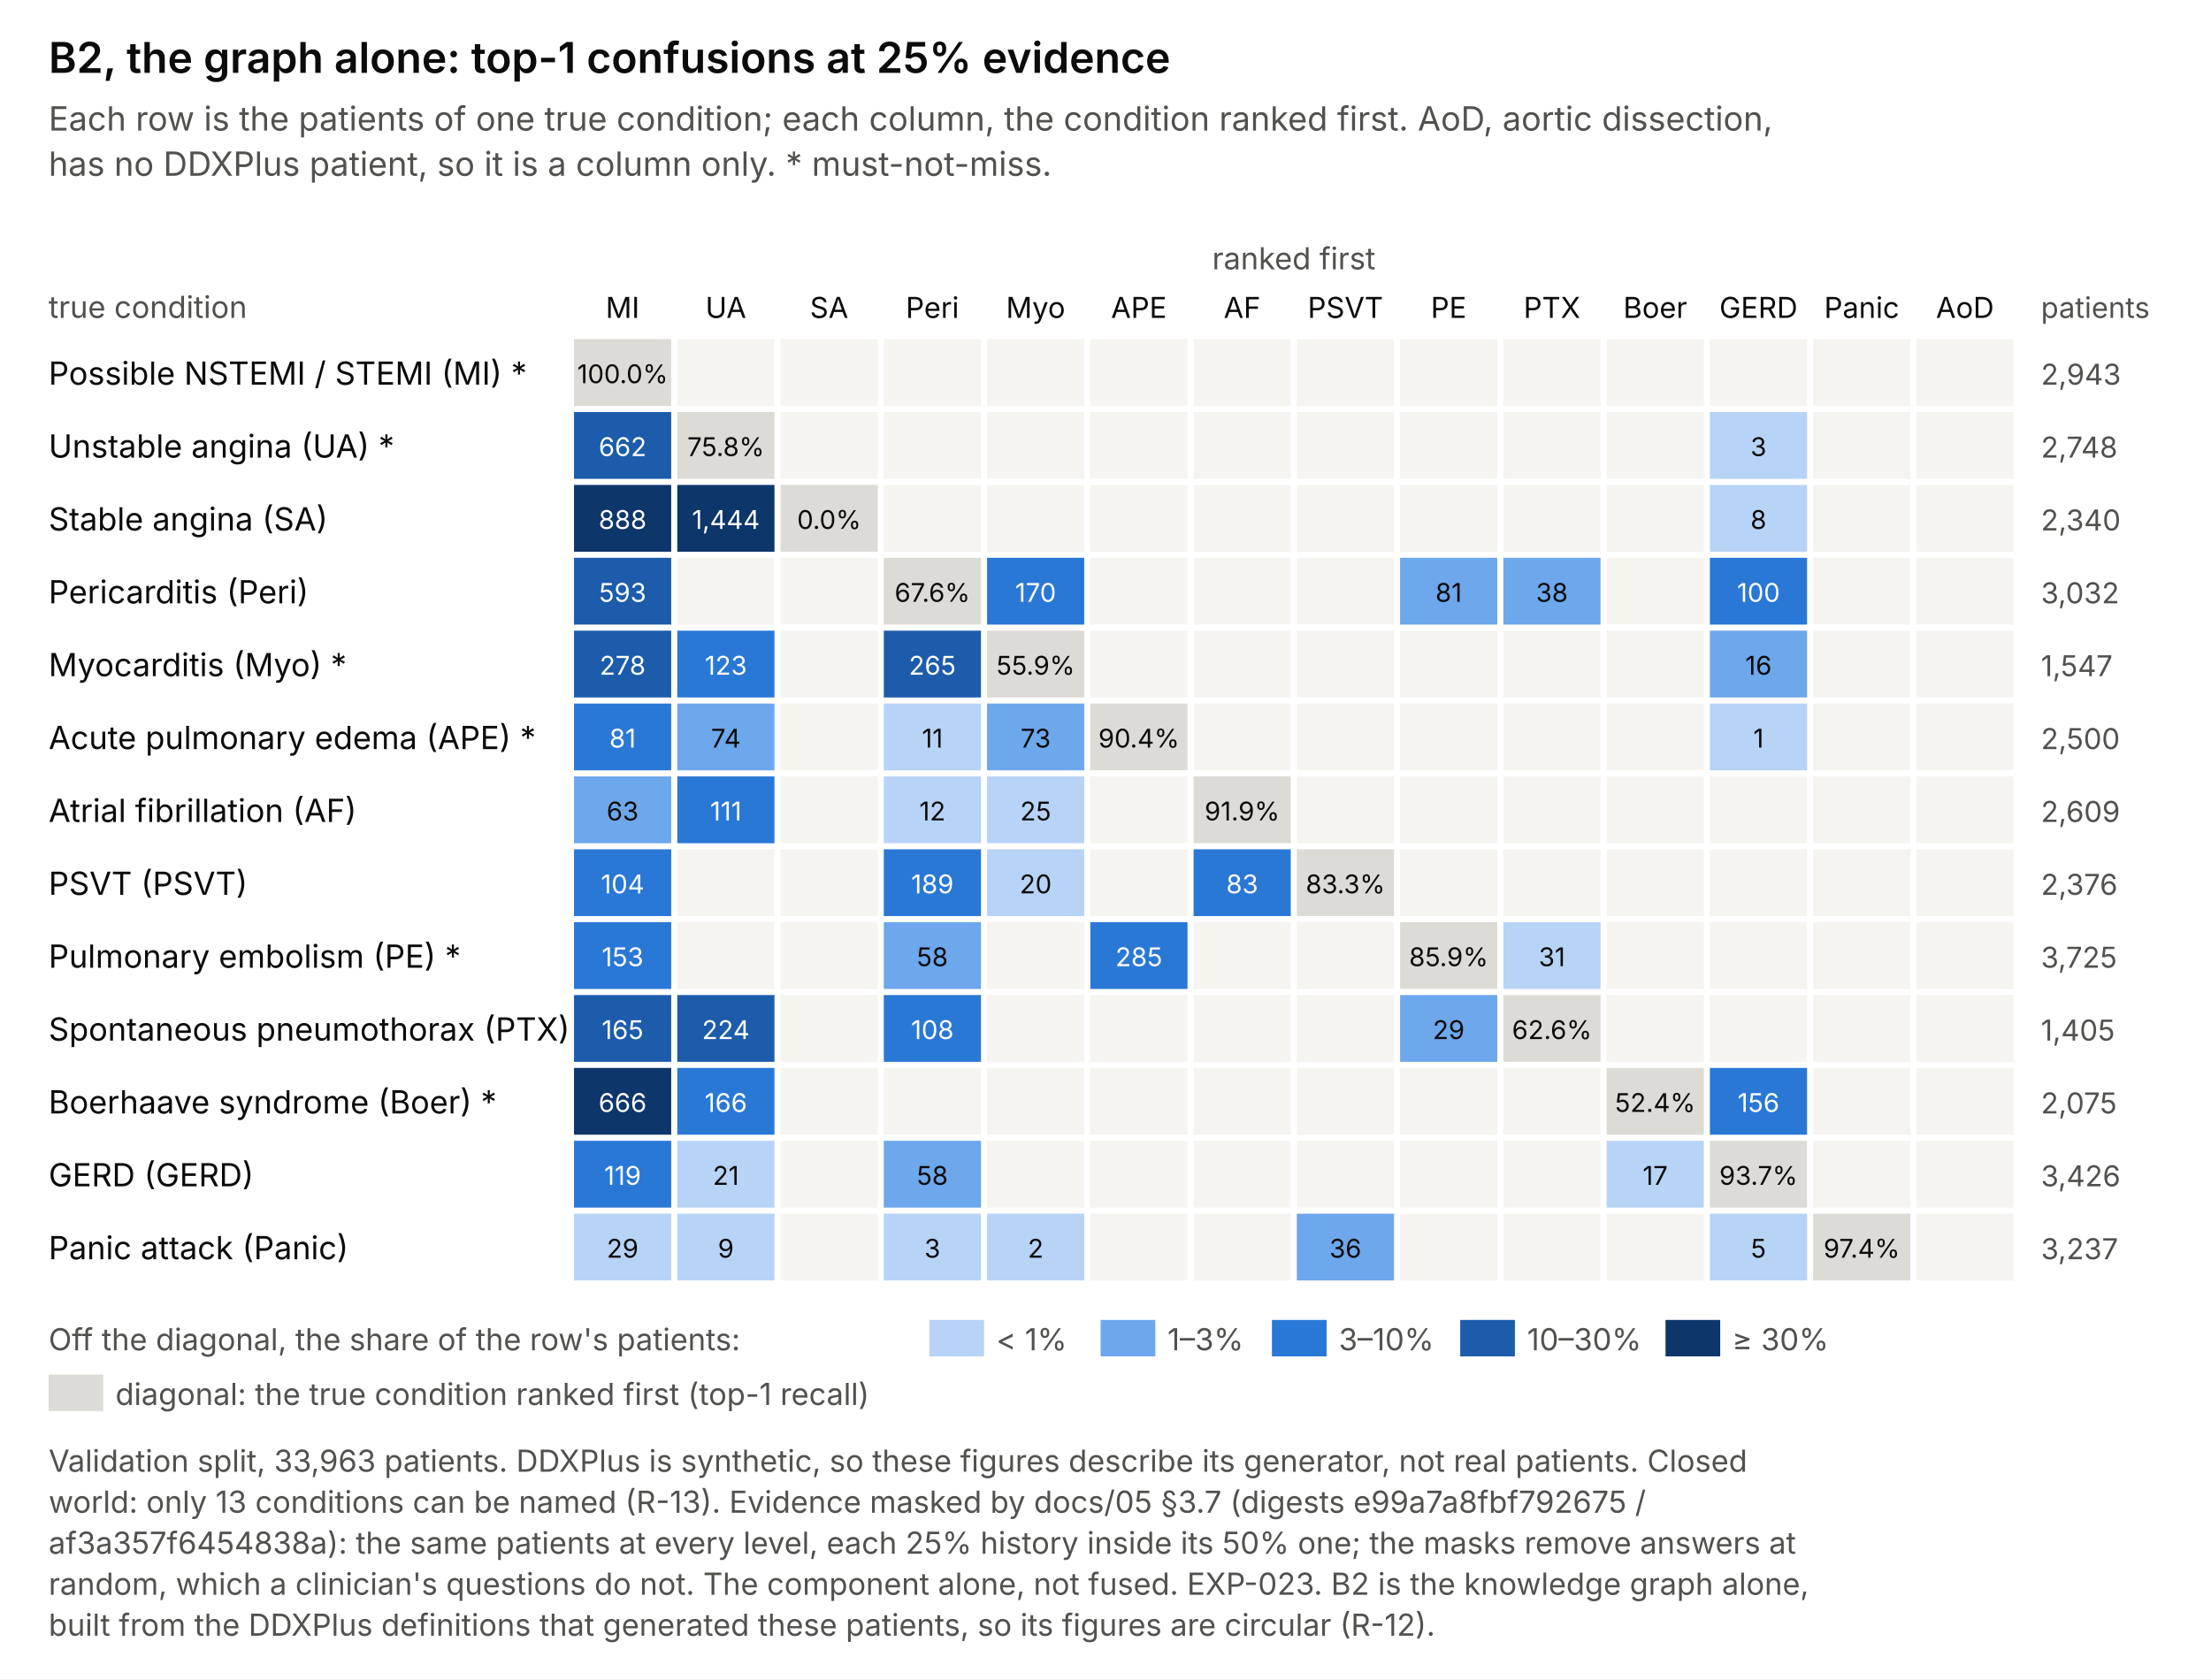
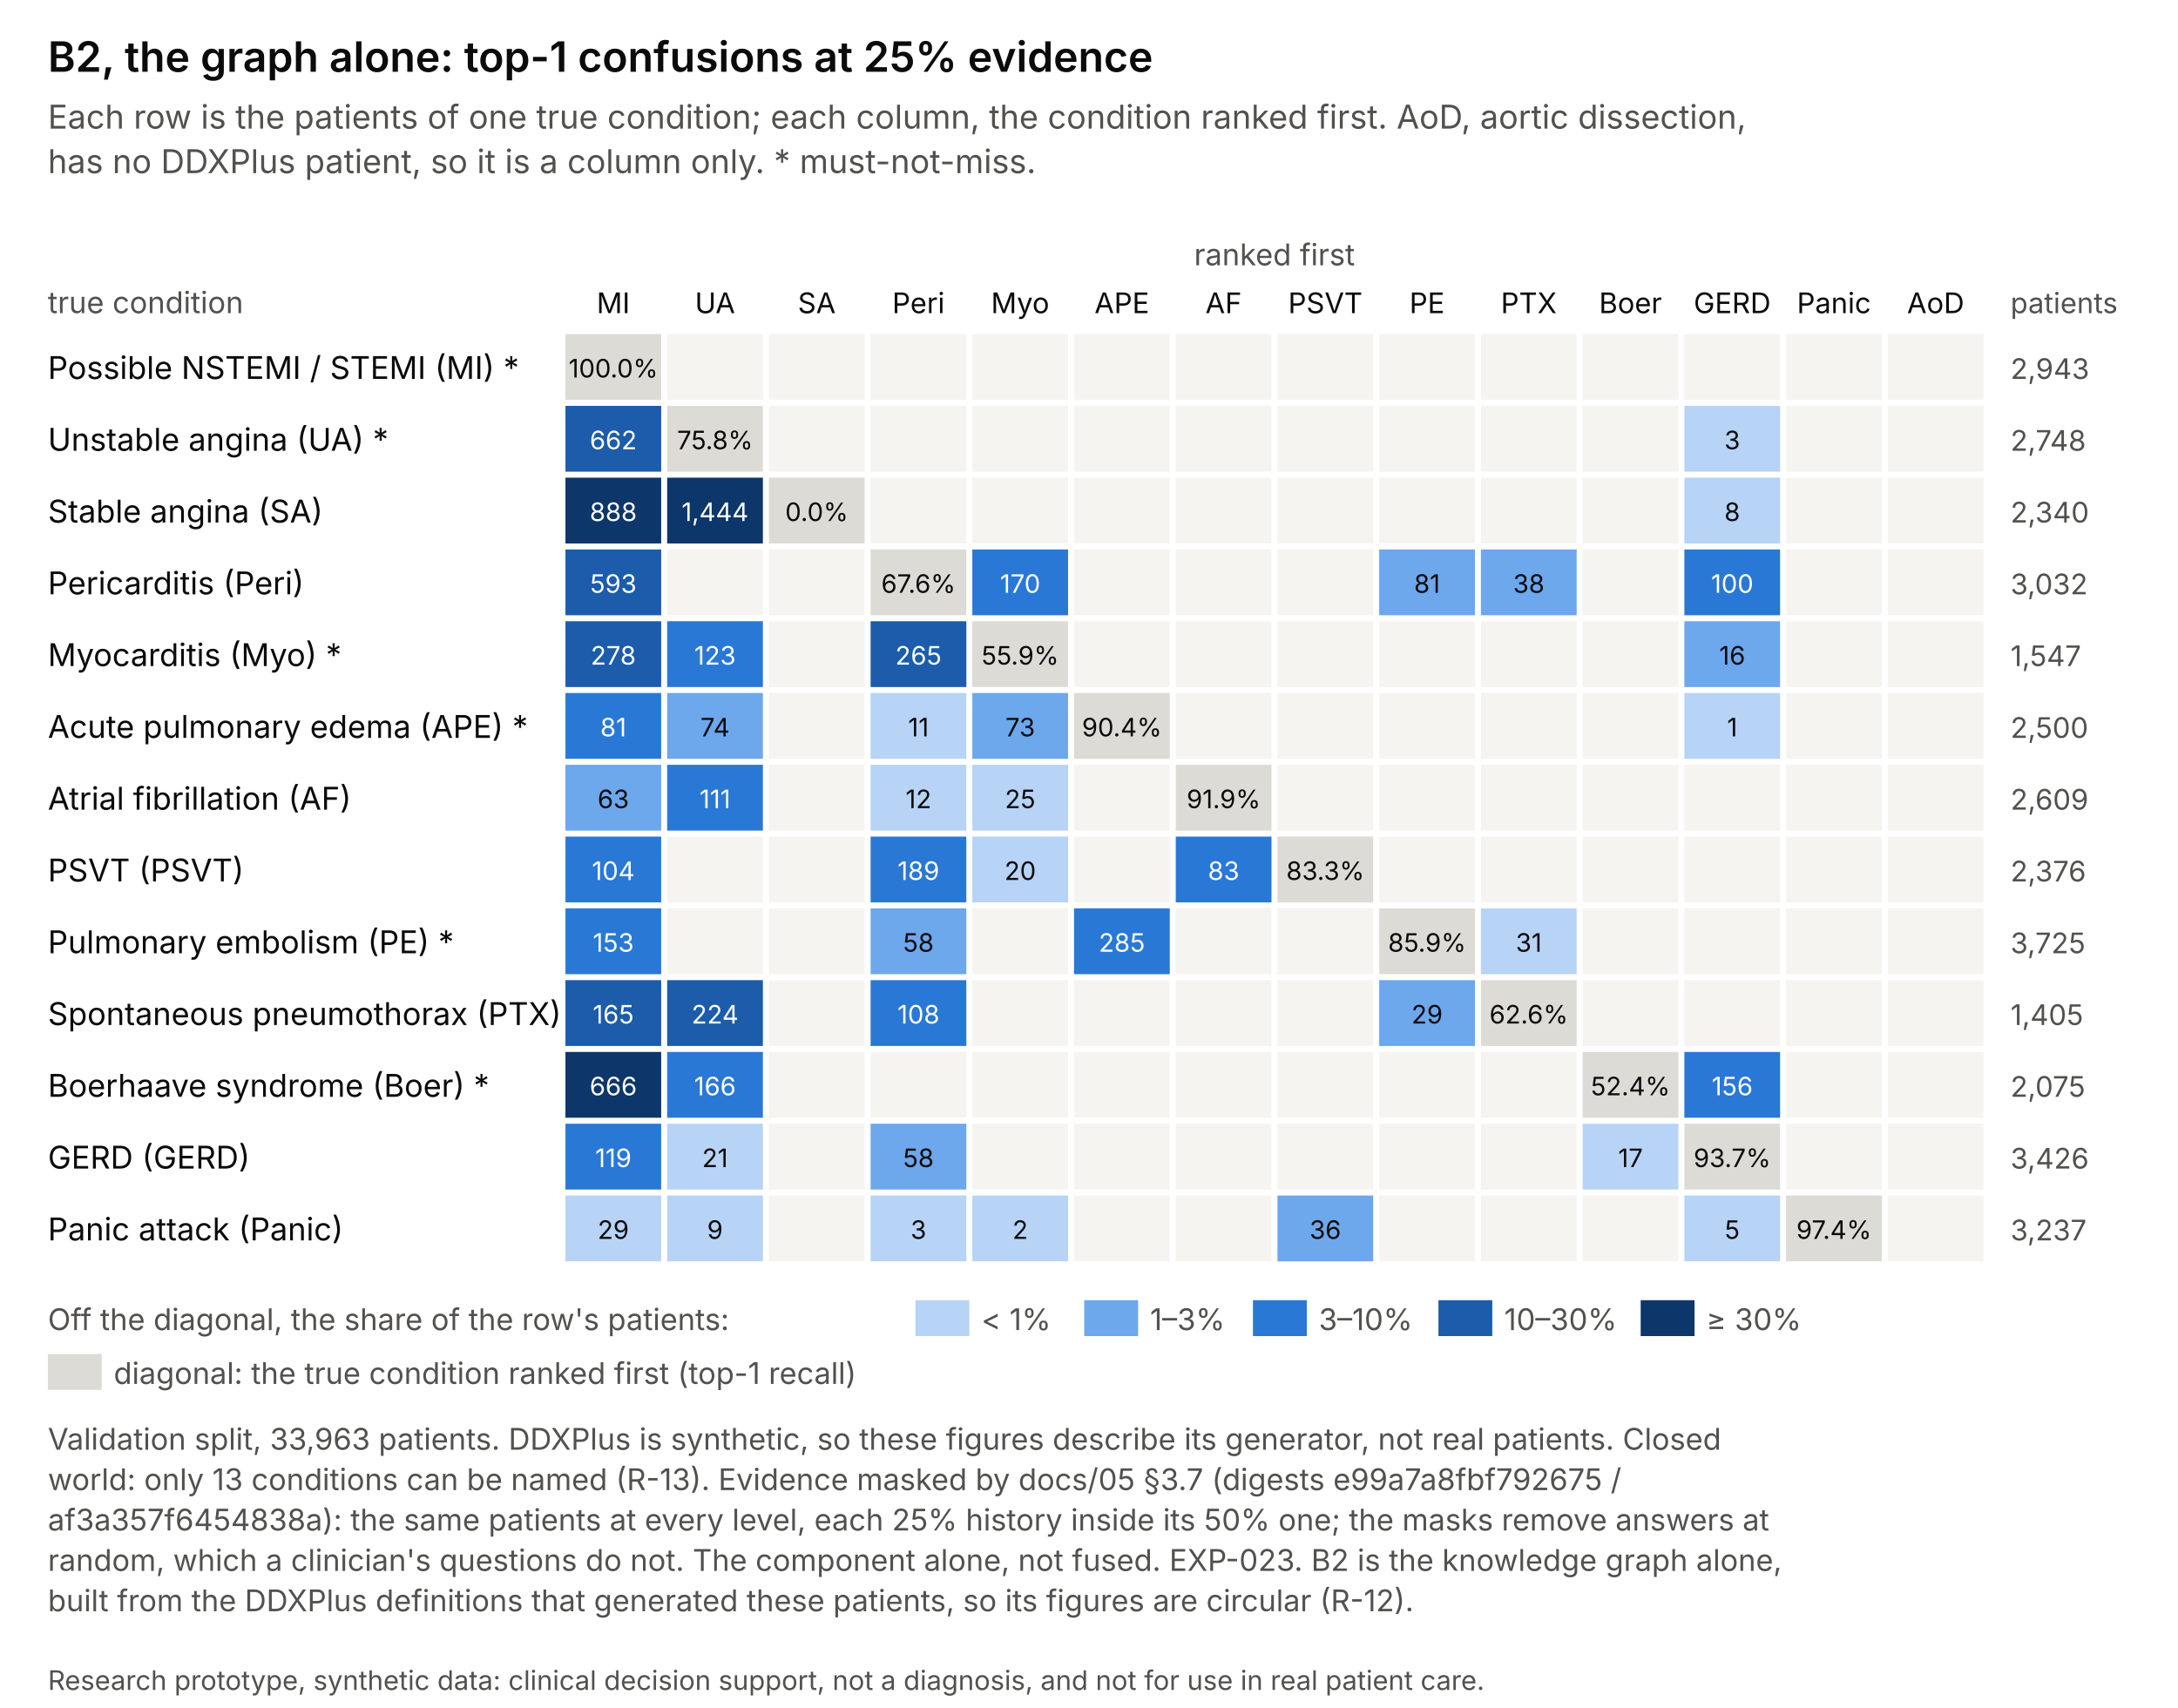
- <svg xmlns="http://www.w3.org/2000/svg" width="728" height="553" viewBox="0 0 728 553" role="img" aria-labelledby="t d" font-family="system-ui, -apple-system, 'Segoe UI', sans-serif">
+ <svg xmlns="http://www.w3.org/2000/svg" width="728" height="571" viewBox="0 0 728 571" role="img" aria-labelledby="t d" font-family="system-ui, -apple-system, 'Segoe UI', sans-serif">
  <rect width="100%" height="100%" fill="#ffffff" />
  <text x="16" y="24" font-size="14" fill="#0b0b0b" font-weight="600">B2, the graph alone: top-1 confusions at 25% evidence</text>
  <text x="16" y="43" font-size="11" fill="#52514e">Each row is the patients of one true condition; each column, the condition ranked first. AoD, aortic dissection,</text>
  <text x="16" y="57.9" font-size="11" fill="#52514e">has no DDXPlus patient, so it is a column only. * must-not-miss.</text>
  <text x="426" y="88.7" font-size="10" fill="#52514e" text-anchor="middle">ranked first</text>
  <text x="205" y="104.7" font-size="9.5" fill="#0b0b0b" text-anchor="middle">MI</text>
  <text x="239" y="104.7" font-size="9.5" fill="#0b0b0b" text-anchor="middle">UA</text>
  <text x="273" y="104.7" font-size="9.5" fill="#0b0b0b" text-anchor="middle">SA</text>
  <text x="307" y="104.7" font-size="9.5" fill="#0b0b0b" text-anchor="middle">Peri</text>
  <text x="341" y="104.7" font-size="9.5" fill="#0b0b0b" text-anchor="middle">Myo</text>
  <text x="375" y="104.7" font-size="9.5" fill="#0b0b0b" text-anchor="middle">APE</text>
  <text x="409" y="104.7" font-size="9.5" fill="#0b0b0b" text-anchor="middle">AF</text>
  <text x="443" y="104.7" font-size="9.5" fill="#0b0b0b" text-anchor="middle">PSVT</text>
  <text x="477" y="104.7" font-size="9.5" fill="#0b0b0b" text-anchor="middle">PE</text>
  <text x="511" y="104.7" font-size="9.5" fill="#0b0b0b" text-anchor="middle">PTX</text>
  <text x="545" y="104.7" font-size="9.5" fill="#0b0b0b" text-anchor="middle">Boer</text>
  <text x="579" y="104.7" font-size="9.5" fill="#0b0b0b" text-anchor="middle">GERD</text>
  <text x="613" y="104.7" font-size="9.5" fill="#0b0b0b" text-anchor="middle">Panic</text>
  <text x="647" y="104.7" font-size="9.5" fill="#0b0b0b" text-anchor="middle">AoD</text>
  <text x="672" y="104.7" font-size="9.5" fill="#52514e">patients</text>
  <text x="16" y="104.7" font-size="10" fill="#52514e">true condition</text>
  <text x="16" y="126.7" font-size="10.5" fill="#0b0b0b">Possible NSTEMI / STEMI (MI) *</text>
  <text x="672" y="126.7" font-size="9.5" fill="#52514e">2,943</text>
  <rect x="189" y="111.7" width="32" height="22" fill="#dcdbd5" class="cell" data-r="0" data-c="0" />
  <text x="205" y="126.2" font-size="8.5" fill="#0b0b0b" text-anchor="middle">100.0%</text>
  <rect x="223" y="111.7" width="32" height="22" fill="#f5f4f1" class="cell" data-r="0" data-c="1" />
  <rect x="257" y="111.7" width="32" height="22" fill="#f5f4f1" class="cell" data-r="0" data-c="2" />
  <rect x="291" y="111.7" width="32" height="22" fill="#f5f4f1" class="cell" data-r="0" data-c="3" />
  <rect x="325" y="111.7" width="32" height="22" fill="#f5f4f1" class="cell" data-r="0" data-c="4" />
  <rect x="359" y="111.7" width="32" height="22" fill="#f5f4f1" class="cell" data-r="0" data-c="5" />
  <rect x="393" y="111.7" width="32" height="22" fill="#f5f4f1" class="cell" data-r="0" data-c="6" />
  <rect x="427" y="111.7" width="32" height="22" fill="#f5f4f1" class="cell" data-r="0" data-c="7" />
  <rect x="461" y="111.7" width="32" height="22" fill="#f5f4f1" class="cell" data-r="0" data-c="8" />
  <rect x="495" y="111.7" width="32" height="22" fill="#f5f4f1" class="cell" data-r="0" data-c="9" />
  <rect x="529" y="111.7" width="32" height="22" fill="#f5f4f1" class="cell" data-r="0" data-c="10" />
  <rect x="563" y="111.7" width="32" height="22" fill="#f5f4f1" class="cell" data-r="0" data-c="11" />
  <rect x="597" y="111.7" width="32" height="22" fill="#f5f4f1" class="cell" data-r="0" data-c="12" />
  <rect x="631" y="111.7" width="32" height="22" fill="#f5f4f1" class="cell" data-r="0" data-c="13" />
  <text x="16" y="150.7" font-size="10.5" fill="#0b0b0b">Unstable angina (UA) *</text>
  <text x="672" y="150.7" font-size="9.5" fill="#52514e">2,748</text>
  <rect x="189" y="135.7" width="32" height="22" fill="#1c5cab" class="cell" data-r="1" data-c="0" />
  <text x="205" y="150.2" font-size="8.5" fill="#ffffff" text-anchor="middle">662</text>
  <rect x="223" y="135.7" width="32" height="22" fill="#dcdbd5" class="cell" data-r="1" data-c="1" />
  <text x="239" y="150.2" font-size="8.5" fill="#0b0b0b" text-anchor="middle">75.8%</text>
  <rect x="257" y="135.7" width="32" height="22" fill="#f5f4f1" class="cell" data-r="1" data-c="2" />
  <rect x="291" y="135.7" width="32" height="22" fill="#f5f4f1" class="cell" data-r="1" data-c="3" />
  <rect x="325" y="135.7" width="32" height="22" fill="#f5f4f1" class="cell" data-r="1" data-c="4" />
  <rect x="359" y="135.7" width="32" height="22" fill="#f5f4f1" class="cell" data-r="1" data-c="5" />
  <rect x="393" y="135.7" width="32" height="22" fill="#f5f4f1" class="cell" data-r="1" data-c="6" />
  <rect x="427" y="135.7" width="32" height="22" fill="#f5f4f1" class="cell" data-r="1" data-c="7" />
  <rect x="461" y="135.7" width="32" height="22" fill="#f5f4f1" class="cell" data-r="1" data-c="8" />
  <rect x="495" y="135.7" width="32" height="22" fill="#f5f4f1" class="cell" data-r="1" data-c="9" />
  <rect x="529" y="135.7" width="32" height="22" fill="#f5f4f1" class="cell" data-r="1" data-c="10" />
  <rect x="563" y="135.7" width="32" height="22" fill="#b7d3f6" class="cell" data-r="1" data-c="11" />
  <text x="579" y="150.2" font-size="8.5" fill="#0b0b0b" text-anchor="middle">3</text>
  <rect x="597" y="135.7" width="32" height="22" fill="#f5f4f1" class="cell" data-r="1" data-c="12" />
  <rect x="631" y="135.7" width="32" height="22" fill="#f5f4f1" class="cell" data-r="1" data-c="13" />
  <text x="16" y="174.7" font-size="10.5" fill="#0b0b0b">Stable angina (SA)</text>
  <text x="672" y="174.7" font-size="9.5" fill="#52514e">2,340</text>
  <rect x="189" y="159.7" width="32" height="22" fill="#0d366b" class="cell" data-r="2" data-c="0" />
  <text x="205" y="174.2" font-size="8.5" fill="#ffffff" text-anchor="middle">888</text>
  <rect x="223" y="159.7" width="32" height="22" fill="#0d366b" class="cell" data-r="2" data-c="1" />
  <text x="239" y="174.2" font-size="8.5" fill="#ffffff" text-anchor="middle">1,444</text>
  <rect x="257" y="159.7" width="32" height="22" fill="#dcdbd5" class="cell" data-r="2" data-c="2" />
  <text x="273" y="174.2" font-size="8.5" fill="#0b0b0b" text-anchor="middle">0.0%</text>
  <rect x="291" y="159.7" width="32" height="22" fill="#f5f4f1" class="cell" data-r="2" data-c="3" />
  <rect x="325" y="159.7" width="32" height="22" fill="#f5f4f1" class="cell" data-r="2" data-c="4" />
  <rect x="359" y="159.7" width="32" height="22" fill="#f5f4f1" class="cell" data-r="2" data-c="5" />
  <rect x="393" y="159.7" width="32" height="22" fill="#f5f4f1" class="cell" data-r="2" data-c="6" />
  <rect x="427" y="159.7" width="32" height="22" fill="#f5f4f1" class="cell" data-r="2" data-c="7" />
  <rect x="461" y="159.7" width="32" height="22" fill="#f5f4f1" class="cell" data-r="2" data-c="8" />
  <rect x="495" y="159.7" width="32" height="22" fill="#f5f4f1" class="cell" data-r="2" data-c="9" />
  <rect x="529" y="159.7" width="32" height="22" fill="#f5f4f1" class="cell" data-r="2" data-c="10" />
  <rect x="563" y="159.7" width="32" height="22" fill="#b7d3f6" class="cell" data-r="2" data-c="11" />
  <text x="579" y="174.2" font-size="8.5" fill="#0b0b0b" text-anchor="middle">8</text>
  <rect x="597" y="159.7" width="32" height="22" fill="#f5f4f1" class="cell" data-r="2" data-c="12" />
  <rect x="631" y="159.7" width="32" height="22" fill="#f5f4f1" class="cell" data-r="2" data-c="13" />
  <text x="16" y="198.7" font-size="10.5" fill="#0b0b0b">Pericarditis (Peri)</text>
  <text x="672" y="198.7" font-size="9.5" fill="#52514e">3,032</text>
  <rect x="189" y="183.7" width="32" height="22" fill="#1c5cab" class="cell" data-r="3" data-c="0" />
  <text x="205" y="198.2" font-size="8.5" fill="#ffffff" text-anchor="middle">593</text>
  <rect x="223" y="183.7" width="32" height="22" fill="#f5f4f1" class="cell" data-r="3" data-c="1" />
  <rect x="257" y="183.7" width="32" height="22" fill="#f5f4f1" class="cell" data-r="3" data-c="2" />
  <rect x="291" y="183.7" width="32" height="22" fill="#dcdbd5" class="cell" data-r="3" data-c="3" />
  <text x="307" y="198.2" font-size="8.5" fill="#0b0b0b" text-anchor="middle">67.6%</text>
  <rect x="325" y="183.7" width="32" height="22" fill="#2a78d6" class="cell" data-r="3" data-c="4" />
  <text x="341" y="198.2" font-size="8.5" fill="#ffffff" text-anchor="middle">170</text>
  <rect x="359" y="183.7" width="32" height="22" fill="#f5f4f1" class="cell" data-r="3" data-c="5" />
  <rect x="393" y="183.7" width="32" height="22" fill="#f5f4f1" class="cell" data-r="3" data-c="6" />
  <rect x="427" y="183.7" width="32" height="22" fill="#f5f4f1" class="cell" data-r="3" data-c="7" />
  <rect x="461" y="183.7" width="32" height="22" fill="#6da7ec" class="cell" data-r="3" data-c="8" />
  <text x="477" y="198.2" font-size="8.5" fill="#0b0b0b" text-anchor="middle">81</text>
  <rect x="495" y="183.7" width="32" height="22" fill="#6da7ec" class="cell" data-r="3" data-c="9" />
  <text x="511" y="198.2" font-size="8.5" fill="#0b0b0b" text-anchor="middle">38</text>
  <rect x="529" y="183.7" width="32" height="22" fill="#f5f4f1" class="cell" data-r="3" data-c="10" />
  <rect x="563" y="183.7" width="32" height="22" fill="#2a78d6" class="cell" data-r="3" data-c="11" />
  <text x="579" y="198.2" font-size="8.5" fill="#ffffff" text-anchor="middle">100</text>
  <rect x="597" y="183.7" width="32" height="22" fill="#f5f4f1" class="cell" data-r="3" data-c="12" />
  <rect x="631" y="183.7" width="32" height="22" fill="#f5f4f1" class="cell" data-r="3" data-c="13" />
  <text x="16" y="222.7" font-size="10.5" fill="#0b0b0b">Myocarditis (Myo) *</text>
  <text x="672" y="222.7" font-size="9.5" fill="#52514e">1,547</text>
  <rect x="189" y="207.7" width="32" height="22" fill="#1c5cab" class="cell" data-r="4" data-c="0" />
  <text x="205" y="222.2" font-size="8.5" fill="#ffffff" text-anchor="middle">278</text>
  <rect x="223" y="207.7" width="32" height="22" fill="#2a78d6" class="cell" data-r="4" data-c="1" />
  <text x="239" y="222.2" font-size="8.5" fill="#ffffff" text-anchor="middle">123</text>
  <rect x="257" y="207.7" width="32" height="22" fill="#f5f4f1" class="cell" data-r="4" data-c="2" />
  <rect x="291" y="207.7" width="32" height="22" fill="#1c5cab" class="cell" data-r="4" data-c="3" />
  <text x="307" y="222.2" font-size="8.5" fill="#ffffff" text-anchor="middle">265</text>
  <rect x="325" y="207.7" width="32" height="22" fill="#dcdbd5" class="cell" data-r="4" data-c="4" />
  <text x="341" y="222.2" font-size="8.5" fill="#0b0b0b" text-anchor="middle">55.9%</text>
  <rect x="359" y="207.7" width="32" height="22" fill="#f5f4f1" class="cell" data-r="4" data-c="5" />
  <rect x="393" y="207.7" width="32" height="22" fill="#f5f4f1" class="cell" data-r="4" data-c="6" />
  <rect x="427" y="207.7" width="32" height="22" fill="#f5f4f1" class="cell" data-r="4" data-c="7" />
  <rect x="461" y="207.7" width="32" height="22" fill="#f5f4f1" class="cell" data-r="4" data-c="8" />
  <rect x="495" y="207.7" width="32" height="22" fill="#f5f4f1" class="cell" data-r="4" data-c="9" />
  <rect x="529" y="207.7" width="32" height="22" fill="#f5f4f1" class="cell" data-r="4" data-c="10" />
  <rect x="563" y="207.7" width="32" height="22" fill="#6da7ec" class="cell" data-r="4" data-c="11" />
  <text x="579" y="222.2" font-size="8.5" fill="#0b0b0b" text-anchor="middle">16</text>
  <rect x="597" y="207.7" width="32" height="22" fill="#f5f4f1" class="cell" data-r="4" data-c="12" />
  <rect x="631" y="207.7" width="32" height="22" fill="#f5f4f1" class="cell" data-r="4" data-c="13" />
  <text x="16" y="246.7" font-size="10.5" fill="#0b0b0b">Acute pulmonary edema (APE) *</text>
  <text x="672" y="246.7" font-size="9.5" fill="#52514e">2,500</text>
  <rect x="189" y="231.7" width="32" height="22" fill="#2a78d6" class="cell" data-r="5" data-c="0" />
  <text x="205" y="246.2" font-size="8.5" fill="#ffffff" text-anchor="middle">81</text>
  <rect x="223" y="231.7" width="32" height="22" fill="#6da7ec" class="cell" data-r="5" data-c="1" />
  <text x="239" y="246.2" font-size="8.5" fill="#0b0b0b" text-anchor="middle">74</text>
  <rect x="257" y="231.7" width="32" height="22" fill="#f5f4f1" class="cell" data-r="5" data-c="2" />
  <rect x="291" y="231.7" width="32" height="22" fill="#b7d3f6" class="cell" data-r="5" data-c="3" />
  <text x="307" y="246.2" font-size="8.5" fill="#0b0b0b" text-anchor="middle">11</text>
  <rect x="325" y="231.7" width="32" height="22" fill="#6da7ec" class="cell" data-r="5" data-c="4" />
  <text x="341" y="246.2" font-size="8.5" fill="#0b0b0b" text-anchor="middle">73</text>
  <rect x="359" y="231.7" width="32" height="22" fill="#dcdbd5" class="cell" data-r="5" data-c="5" />
  <text x="375" y="246.2" font-size="8.5" fill="#0b0b0b" text-anchor="middle">90.4%</text>
  <rect x="393" y="231.7" width="32" height="22" fill="#f5f4f1" class="cell" data-r="5" data-c="6" />
  <rect x="427" y="231.7" width="32" height="22" fill="#f5f4f1" class="cell" data-r="5" data-c="7" />
  <rect x="461" y="231.7" width="32" height="22" fill="#f5f4f1" class="cell" data-r="5" data-c="8" />
  <rect x="495" y="231.7" width="32" height="22" fill="#f5f4f1" class="cell" data-r="5" data-c="9" />
  <rect x="529" y="231.7" width="32" height="22" fill="#f5f4f1" class="cell" data-r="5" data-c="10" />
  <rect x="563" y="231.7" width="32" height="22" fill="#b7d3f6" class="cell" data-r="5" data-c="11" />
  <text x="579" y="246.2" font-size="8.5" fill="#0b0b0b" text-anchor="middle">1</text>
  <rect x="597" y="231.7" width="32" height="22" fill="#f5f4f1" class="cell" data-r="5" data-c="12" />
  <rect x="631" y="231.7" width="32" height="22" fill="#f5f4f1" class="cell" data-r="5" data-c="13" />
  <text x="16" y="270.7" font-size="10.5" fill="#0b0b0b">Atrial fibrillation (AF)</text>
  <text x="672" y="270.7" font-size="9.5" fill="#52514e">2,609</text>
  <rect x="189" y="255.7" width="32" height="22" fill="#6da7ec" class="cell" data-r="6" data-c="0" />
  <text x="205" y="270.2" font-size="8.5" fill="#0b0b0b" text-anchor="middle">63</text>
  <rect x="223" y="255.7" width="32" height="22" fill="#2a78d6" class="cell" data-r="6" data-c="1" />
  <text x="239" y="270.2" font-size="8.5" fill="#ffffff" text-anchor="middle">111</text>
  <rect x="257" y="255.7" width="32" height="22" fill="#f5f4f1" class="cell" data-r="6" data-c="2" />
  <rect x="291" y="255.7" width="32" height="22" fill="#b7d3f6" class="cell" data-r="6" data-c="3" />
  <text x="307" y="270.2" font-size="8.5" fill="#0b0b0b" text-anchor="middle">12</text>
  <rect x="325" y="255.7" width="32" height="22" fill="#b7d3f6" class="cell" data-r="6" data-c="4" />
  <text x="341" y="270.2" font-size="8.5" fill="#0b0b0b" text-anchor="middle">25</text>
  <rect x="359" y="255.7" width="32" height="22" fill="#f5f4f1" class="cell" data-r="6" data-c="5" />
  <rect x="393" y="255.7" width="32" height="22" fill="#dcdbd5" class="cell" data-r="6" data-c="6" />
  <text x="409" y="270.2" font-size="8.5" fill="#0b0b0b" text-anchor="middle">91.9%</text>
  <rect x="427" y="255.7" width="32" height="22" fill="#f5f4f1" class="cell" data-r="6" data-c="7" />
  <rect x="461" y="255.7" width="32" height="22" fill="#f5f4f1" class="cell" data-r="6" data-c="8" />
  <rect x="495" y="255.7" width="32" height="22" fill="#f5f4f1" class="cell" data-r="6" data-c="9" />
  <rect x="529" y="255.7" width="32" height="22" fill="#f5f4f1" class="cell" data-r="6" data-c="10" />
  <rect x="563" y="255.7" width="32" height="22" fill="#f5f4f1" class="cell" data-r="6" data-c="11" />
  <rect x="597" y="255.7" width="32" height="22" fill="#f5f4f1" class="cell" data-r="6" data-c="12" />
  <rect x="631" y="255.7" width="32" height="22" fill="#f5f4f1" class="cell" data-r="6" data-c="13" />
  <text x="16" y="294.7" font-size="10.5" fill="#0b0b0b">PSVT (PSVT)</text>
  <text x="672" y="294.7" font-size="9.5" fill="#52514e">2,376</text>
  <rect x="189" y="279.7" width="32" height="22" fill="#2a78d6" class="cell" data-r="7" data-c="0" />
  <text x="205" y="294.2" font-size="8.5" fill="#ffffff" text-anchor="middle">104</text>
  <rect x="223" y="279.7" width="32" height="22" fill="#f5f4f1" class="cell" data-r="7" data-c="1" />
  <rect x="257" y="279.7" width="32" height="22" fill="#f5f4f1" class="cell" data-r="7" data-c="2" />
  <rect x="291" y="279.7" width="32" height="22" fill="#2a78d6" class="cell" data-r="7" data-c="3" />
  <text x="307" y="294.2" font-size="8.5" fill="#ffffff" text-anchor="middle">189</text>
  <rect x="325" y="279.7" width="32" height="22" fill="#b7d3f6" class="cell" data-r="7" data-c="4" />
  <text x="341" y="294.2" font-size="8.5" fill="#0b0b0b" text-anchor="middle">20</text>
  <rect x="359" y="279.7" width="32" height="22" fill="#f5f4f1" class="cell" data-r="7" data-c="5" />
  <rect x="393" y="279.7" width="32" height="22" fill="#2a78d6" class="cell" data-r="7" data-c="6" />
  <text x="409" y="294.2" font-size="8.5" fill="#ffffff" text-anchor="middle">83</text>
  <rect x="427" y="279.7" width="32" height="22" fill="#dcdbd5" class="cell" data-r="7" data-c="7" />
  <text x="443" y="294.2" font-size="8.5" fill="#0b0b0b" text-anchor="middle">83.3%</text>
  <rect x="461" y="279.7" width="32" height="22" fill="#f5f4f1" class="cell" data-r="7" data-c="8" />
  <rect x="495" y="279.7" width="32" height="22" fill="#f5f4f1" class="cell" data-r="7" data-c="9" />
  <rect x="529" y="279.7" width="32" height="22" fill="#f5f4f1" class="cell" data-r="7" data-c="10" />
  <rect x="563" y="279.7" width="32" height="22" fill="#f5f4f1" class="cell" data-r="7" data-c="11" />
  <rect x="597" y="279.7" width="32" height="22" fill="#f5f4f1" class="cell" data-r="7" data-c="12" />
  <rect x="631" y="279.7" width="32" height="22" fill="#f5f4f1" class="cell" data-r="7" data-c="13" />
  <text x="16" y="318.7" font-size="10.5" fill="#0b0b0b">Pulmonary embolism (PE) *</text>
  <text x="672" y="318.7" font-size="9.5" fill="#52514e">3,725</text>
  <rect x="189" y="303.7" width="32" height="22" fill="#2a78d6" class="cell" data-r="8" data-c="0" />
  <text x="205" y="318.2" font-size="8.5" fill="#ffffff" text-anchor="middle">153</text>
  <rect x="223" y="303.7" width="32" height="22" fill="#f5f4f1" class="cell" data-r="8" data-c="1" />
  <rect x="257" y="303.7" width="32" height="22" fill="#f5f4f1" class="cell" data-r="8" data-c="2" />
  <rect x="291" y="303.7" width="32" height="22" fill="#6da7ec" class="cell" data-r="8" data-c="3" />
  <text x="307" y="318.2" font-size="8.5" fill="#0b0b0b" text-anchor="middle">58</text>
  <rect x="325" y="303.7" width="32" height="22" fill="#f5f4f1" class="cell" data-r="8" data-c="4" />
  <rect x="359" y="303.7" width="32" height="22" fill="#2a78d6" class="cell" data-r="8" data-c="5" />
  <text x="375" y="318.2" font-size="8.5" fill="#ffffff" text-anchor="middle">285</text>
  <rect x="393" y="303.7" width="32" height="22" fill="#f5f4f1" class="cell" data-r="8" data-c="6" />
  <rect x="427" y="303.7" width="32" height="22" fill="#f5f4f1" class="cell" data-r="8" data-c="7" />
  <rect x="461" y="303.7" width="32" height="22" fill="#dcdbd5" class="cell" data-r="8" data-c="8" />
  <text x="477" y="318.2" font-size="8.5" fill="#0b0b0b" text-anchor="middle">85.9%</text>
  <rect x="495" y="303.7" width="32" height="22" fill="#b7d3f6" class="cell" data-r="8" data-c="9" />
  <text x="511" y="318.2" font-size="8.5" fill="#0b0b0b" text-anchor="middle">31</text>
  <rect x="529" y="303.7" width="32" height="22" fill="#f5f4f1" class="cell" data-r="8" data-c="10" />
  <rect x="563" y="303.7" width="32" height="22" fill="#f5f4f1" class="cell" data-r="8" data-c="11" />
  <rect x="597" y="303.7" width="32" height="22" fill="#f5f4f1" class="cell" data-r="8" data-c="12" />
  <rect x="631" y="303.7" width="32" height="22" fill="#f5f4f1" class="cell" data-r="8" data-c="13" />
  <text x="16" y="342.7" font-size="10.5" fill="#0b0b0b">Spontaneous pneumothorax (PTX) *</text>
  <text x="672" y="342.7" font-size="9.5" fill="#52514e">1,405</text>
  <rect x="189" y="327.7" width="32" height="22" fill="#1c5cab" class="cell" data-r="9" data-c="0" />
  <text x="205" y="342.2" font-size="8.5" fill="#ffffff" text-anchor="middle">165</text>
  <rect x="223" y="327.7" width="32" height="22" fill="#1c5cab" class="cell" data-r="9" data-c="1" />
  <text x="239" y="342.2" font-size="8.5" fill="#ffffff" text-anchor="middle">224</text>
  <rect x="257" y="327.7" width="32" height="22" fill="#f5f4f1" class="cell" data-r="9" data-c="2" />
  <rect x="291" y="327.7" width="32" height="22" fill="#2a78d6" class="cell" data-r="9" data-c="3" />
  <text x="307" y="342.2" font-size="8.5" fill="#ffffff" text-anchor="middle">108</text>
  <rect x="325" y="327.7" width="32" height="22" fill="#f5f4f1" class="cell" data-r="9" data-c="4" />
  <rect x="359" y="327.7" width="32" height="22" fill="#f5f4f1" class="cell" data-r="9" data-c="5" />
  <rect x="393" y="327.7" width="32" height="22" fill="#f5f4f1" class="cell" data-r="9" data-c="6" />
  <rect x="427" y="327.7" width="32" height="22" fill="#f5f4f1" class="cell" data-r="9" data-c="7" />
  <rect x="461" y="327.7" width="32" height="22" fill="#6da7ec" class="cell" data-r="9" data-c="8" />
  <text x="477" y="342.2" font-size="8.5" fill="#0b0b0b" text-anchor="middle">29</text>
  <rect x="495" y="327.7" width="32" height="22" fill="#dcdbd5" class="cell" data-r="9" data-c="9" />
  <text x="511" y="342.2" font-size="8.5" fill="#0b0b0b" text-anchor="middle">62.6%</text>
  <rect x="529" y="327.7" width="32" height="22" fill="#f5f4f1" class="cell" data-r="9" data-c="10" />
  <rect x="563" y="327.7" width="32" height="22" fill="#f5f4f1" class="cell" data-r="9" data-c="11" />
  <rect x="597" y="327.7" width="32" height="22" fill="#f5f4f1" class="cell" data-r="9" data-c="12" />
  <rect x="631" y="327.7" width="32" height="22" fill="#f5f4f1" class="cell" data-r="9" data-c="13" />
  <text x="16" y="366.7" font-size="10.5" fill="#0b0b0b">Boerhaave syndrome (Boer) *</text>
  <text x="672" y="366.7" font-size="9.5" fill="#52514e">2,075</text>
  <rect x="189" y="351.7" width="32" height="22" fill="#0d366b" class="cell" data-r="10" data-c="0" />
  <text x="205" y="366.2" font-size="8.5" fill="#ffffff" text-anchor="middle">666</text>
  <rect x="223" y="351.7" width="32" height="22" fill="#2a78d6" class="cell" data-r="10" data-c="1" />
  <text x="239" y="366.2" font-size="8.5" fill="#ffffff" text-anchor="middle">166</text>
  <rect x="257" y="351.7" width="32" height="22" fill="#f5f4f1" class="cell" data-r="10" data-c="2" />
  <rect x="291" y="351.7" width="32" height="22" fill="#f5f4f1" class="cell" data-r="10" data-c="3" />
  <rect x="325" y="351.7" width="32" height="22" fill="#f5f4f1" class="cell" data-r="10" data-c="4" />
  <rect x="359" y="351.7" width="32" height="22" fill="#f5f4f1" class="cell" data-r="10" data-c="5" />
  <rect x="393" y="351.7" width="32" height="22" fill="#f5f4f1" class="cell" data-r="10" data-c="6" />
  <rect x="427" y="351.7" width="32" height="22" fill="#f5f4f1" class="cell" data-r="10" data-c="7" />
  <rect x="461" y="351.7" width="32" height="22" fill="#f5f4f1" class="cell" data-r="10" data-c="8" />
  <rect x="495" y="351.7" width="32" height="22" fill="#f5f4f1" class="cell" data-r="10" data-c="9" />
  <rect x="529" y="351.7" width="32" height="22" fill="#dcdbd5" class="cell" data-r="10" data-c="10" />
  <text x="545" y="366.2" font-size="8.5" fill="#0b0b0b" text-anchor="middle">52.4%</text>
  <rect x="563" y="351.7" width="32" height="22" fill="#2a78d6" class="cell" data-r="10" data-c="11" />
  <text x="579" y="366.2" font-size="8.5" fill="#ffffff" text-anchor="middle">156</text>
  <rect x="597" y="351.7" width="32" height="22" fill="#f5f4f1" class="cell" data-r="10" data-c="12" />
  <rect x="631" y="351.7" width="32" height="22" fill="#f5f4f1" class="cell" data-r="10" data-c="13" />
  <text x="16" y="390.7" font-size="10.5" fill="#0b0b0b">GERD (GERD)</text>
  <text x="672" y="390.7" font-size="9.5" fill="#52514e">3,426</text>
  <rect x="189" y="375.7" width="32" height="22" fill="#2a78d6" class="cell" data-r="11" data-c="0" />
  <text x="205" y="390.2" font-size="8.5" fill="#ffffff" text-anchor="middle">119</text>
  <rect x="223" y="375.7" width="32" height="22" fill="#b7d3f6" class="cell" data-r="11" data-c="1" />
  <text x="239" y="390.2" font-size="8.5" fill="#0b0b0b" text-anchor="middle">21</text>
  <rect x="257" y="375.7" width="32" height="22" fill="#f5f4f1" class="cell" data-r="11" data-c="2" />
  <rect x="291" y="375.7" width="32" height="22" fill="#6da7ec" class="cell" data-r="11" data-c="3" />
  <text x="307" y="390.2" font-size="8.5" fill="#0b0b0b" text-anchor="middle">58</text>
  <rect x="325" y="375.7" width="32" height="22" fill="#f5f4f1" class="cell" data-r="11" data-c="4" />
  <rect x="359" y="375.7" width="32" height="22" fill="#f5f4f1" class="cell" data-r="11" data-c="5" />
  <rect x="393" y="375.7" width="32" height="22" fill="#f5f4f1" class="cell" data-r="11" data-c="6" />
  <rect x="427" y="375.7" width="32" height="22" fill="#f5f4f1" class="cell" data-r="11" data-c="7" />
  <rect x="461" y="375.7" width="32" height="22" fill="#f5f4f1" class="cell" data-r="11" data-c="8" />
  <rect x="495" y="375.7" width="32" height="22" fill="#f5f4f1" class="cell" data-r="11" data-c="9" />
  <rect x="529" y="375.7" width="32" height="22" fill="#b7d3f6" class="cell" data-r="11" data-c="10" />
  <text x="545" y="390.2" font-size="8.5" fill="#0b0b0b" text-anchor="middle">17</text>
  <rect x="563" y="375.7" width="32" height="22" fill="#dcdbd5" class="cell" data-r="11" data-c="11" />
  <text x="579" y="390.2" font-size="8.5" fill="#0b0b0b" text-anchor="middle">93.7%</text>
  <rect x="597" y="375.7" width="32" height="22" fill="#f5f4f1" class="cell" data-r="11" data-c="12" />
  <rect x="631" y="375.7" width="32" height="22" fill="#f5f4f1" class="cell" data-r="11" data-c="13" />
  <text x="16" y="414.7" font-size="10.5" fill="#0b0b0b">Panic attack (Panic)</text>
  <text x="672" y="414.7" font-size="9.5" fill="#52514e">3,237</text>
  <rect x="189" y="399.7" width="32" height="22" fill="#b7d3f6" class="cell" data-r="12" data-c="0" />
  <text x="205" y="414.2" font-size="8.5" fill="#0b0b0b" text-anchor="middle">29</text>
  <rect x="223" y="399.7" width="32" height="22" fill="#b7d3f6" class="cell" data-r="12" data-c="1" />
  <text x="239" y="414.2" font-size="8.5" fill="#0b0b0b" text-anchor="middle">9</text>
  <rect x="257" y="399.7" width="32" height="22" fill="#f5f4f1" class="cell" data-r="12" data-c="2" />
  <rect x="291" y="399.7" width="32" height="22" fill="#b7d3f6" class="cell" data-r="12" data-c="3" />
  <text x="307" y="414.2" font-size="8.5" fill="#0b0b0b" text-anchor="middle">3</text>
  <rect x="325" y="399.7" width="32" height="22" fill="#b7d3f6" class="cell" data-r="12" data-c="4" />
  <text x="341" y="414.2" font-size="8.5" fill="#0b0b0b" text-anchor="middle">2</text>
  <rect x="359" y="399.7" width="32" height="22" fill="#f5f4f1" class="cell" data-r="12" data-c="5" />
  <rect x="393" y="399.7" width="32" height="22" fill="#f5f4f1" class="cell" data-r="12" data-c="6" />
  <rect x="427" y="399.7" width="32" height="22" fill="#6da7ec" class="cell" data-r="12" data-c="7" />
  <text x="443" y="414.2" font-size="8.5" fill="#0b0b0b" text-anchor="middle">36</text>
  <rect x="461" y="399.7" width="32" height="22" fill="#f5f4f1" class="cell" data-r="12" data-c="8" />
  <rect x="495" y="399.7" width="32" height="22" fill="#f5f4f1" class="cell" data-r="12" data-c="9" />
  <rect x="529" y="399.7" width="32" height="22" fill="#f5f4f1" class="cell" data-r="12" data-c="10" />
  <rect x="563" y="399.7" width="32" height="22" fill="#b7d3f6" class="cell" data-r="12" data-c="11" />
  <text x="579" y="414.2" font-size="8.5" fill="#0b0b0b" text-anchor="middle">5</text>
  <rect x="597" y="399.7" width="32" height="22" fill="#dcdbd5" class="cell" data-r="12" data-c="12" />
  <text x="613" y="414.2" font-size="8.5" fill="#0b0b0b" text-anchor="middle">97.4%</text>
  <rect x="631" y="399.7" width="32" height="22" fill="#f5f4f1" class="cell" data-r="12" data-c="13" />
  <text x="16" y="444.7" font-size="10" fill="#52514e">Off the diagonal, the share of the row's patients:</text>
  <rect x="306" y="434.7" width="18" height="12" fill="#b7d3f6" />
  <text x="328" y="444.7" font-size="10" fill="#52514e">&lt; 1%</text>
  <rect x="362.4" y="434.7" width="18" height="12" fill="#6da7ec" />
  <text x="384.4" y="444.7" font-size="10" fill="#52514e">1–3%</text>
  <rect x="418.8" y="434.7" width="18" height="12" fill="#2a78d6" />
  <text x="440.8" y="444.7" font-size="10" fill="#52514e">3–10%</text>
  <rect x="480.8" y="434.7" width="18" height="12" fill="#1c5cab" />
  <text x="502.8" y="444.7" font-size="10" fill="#52514e">10–30%</text>
  <rect x="548.4" y="434.7" width="18" height="12" fill="#0d366b" />
  <text x="570.4" y="444.7" font-size="10" fill="#52514e">≥ 30%</text>
  <rect x="16" y="452.7" width="18" height="12" fill="#dcdbd5" />
  <text x="38" y="462.7" font-size="10" fill="#52514e">diagonal: the true condition ranked first (top-1 recall)</text>
  <text x="16" y="484.7" font-size="10" fill="#52514e">Validation split, 33,963 patients. DDXPlus is synthetic, so these figures describe its generator, not real patients. Closed</text>
  <text x="16" y="498.2" font-size="10" fill="#52514e">world: only 13 conditions can be named (R-13). Evidence masked by docs/05 §3.7 (digests e99a7a8fbf792675 /</text>
  <text x="16" y="511.7" font-size="10" fill="#52514e">af3a357f6454838a): the same patients at every level, each 25% history inside its 50% one; the masks remove answers at</text>
  <text x="16" y="525.2" font-size="10" fill="#52514e">random, which a clinician's questions do not. The component alone, not fused. EXP-023. B2 is the knowledge graph alone,</text>
  <text x="16" y="538.7" font-size="10" fill="#52514e">built from the DDXPlus definitions that generated these patients, so its figures are circular (R-12).</text>
+   <text x="16" y="565" font-size="9" fill="#52514e">Research prototype, synthetic data: clinical decision support, not a diagnosis, and not for use in real patient care.</text>
</svg>
